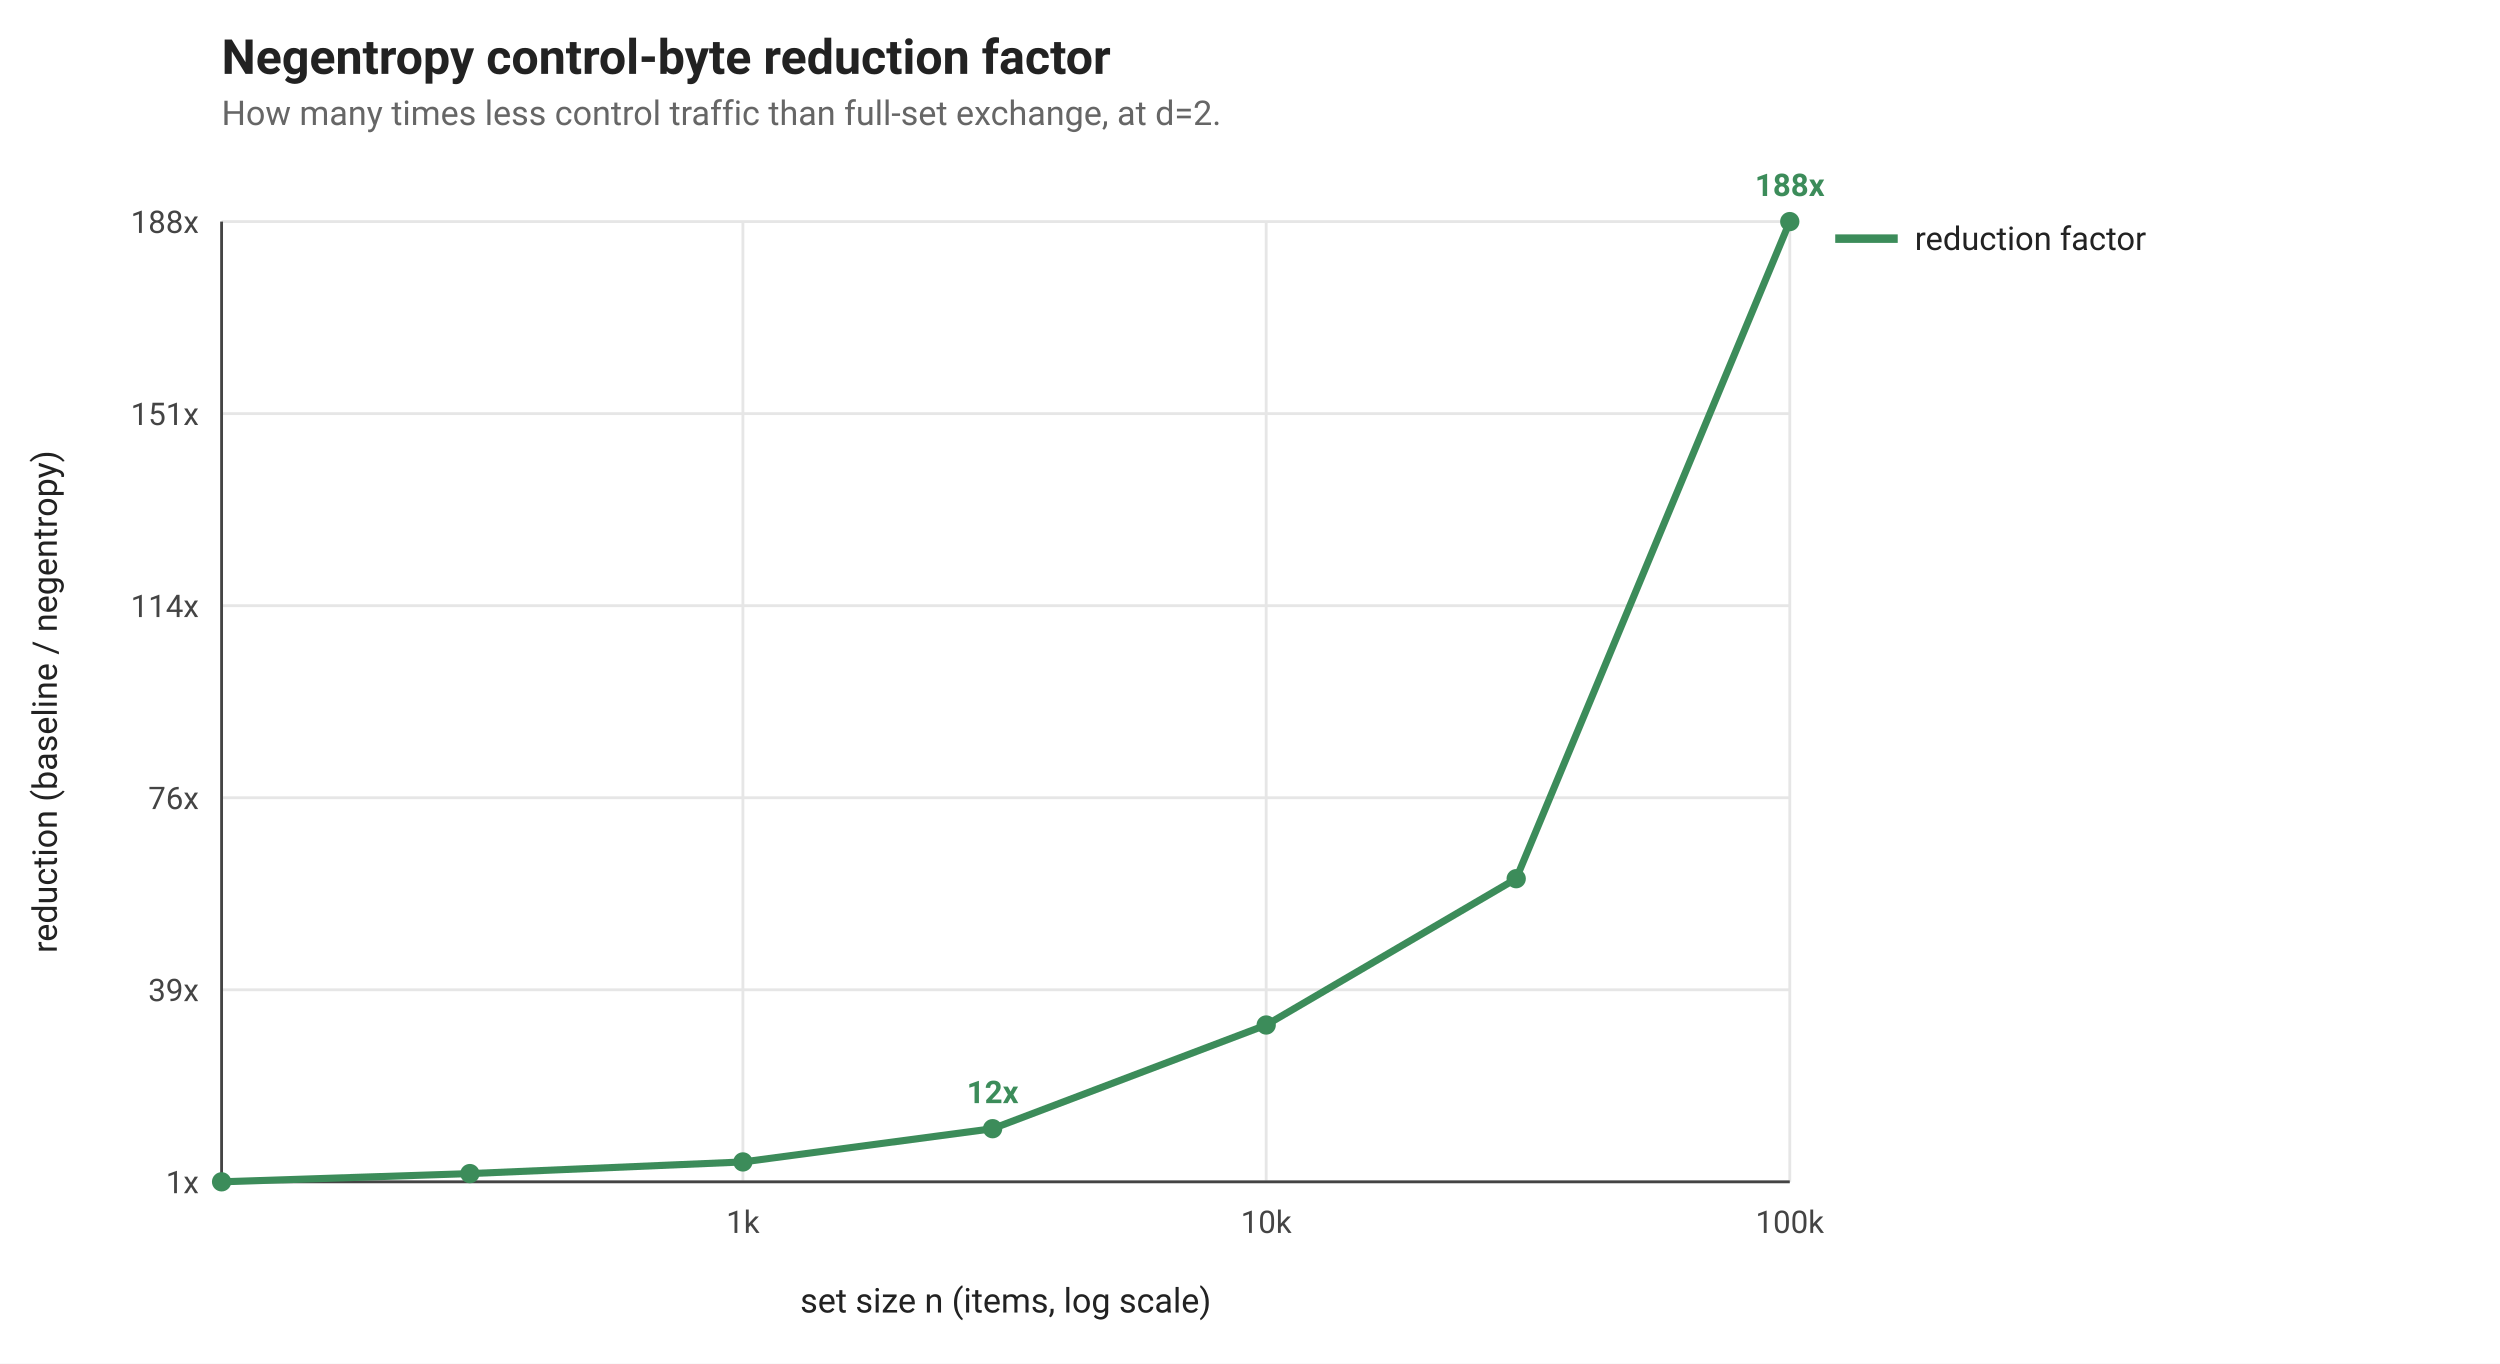
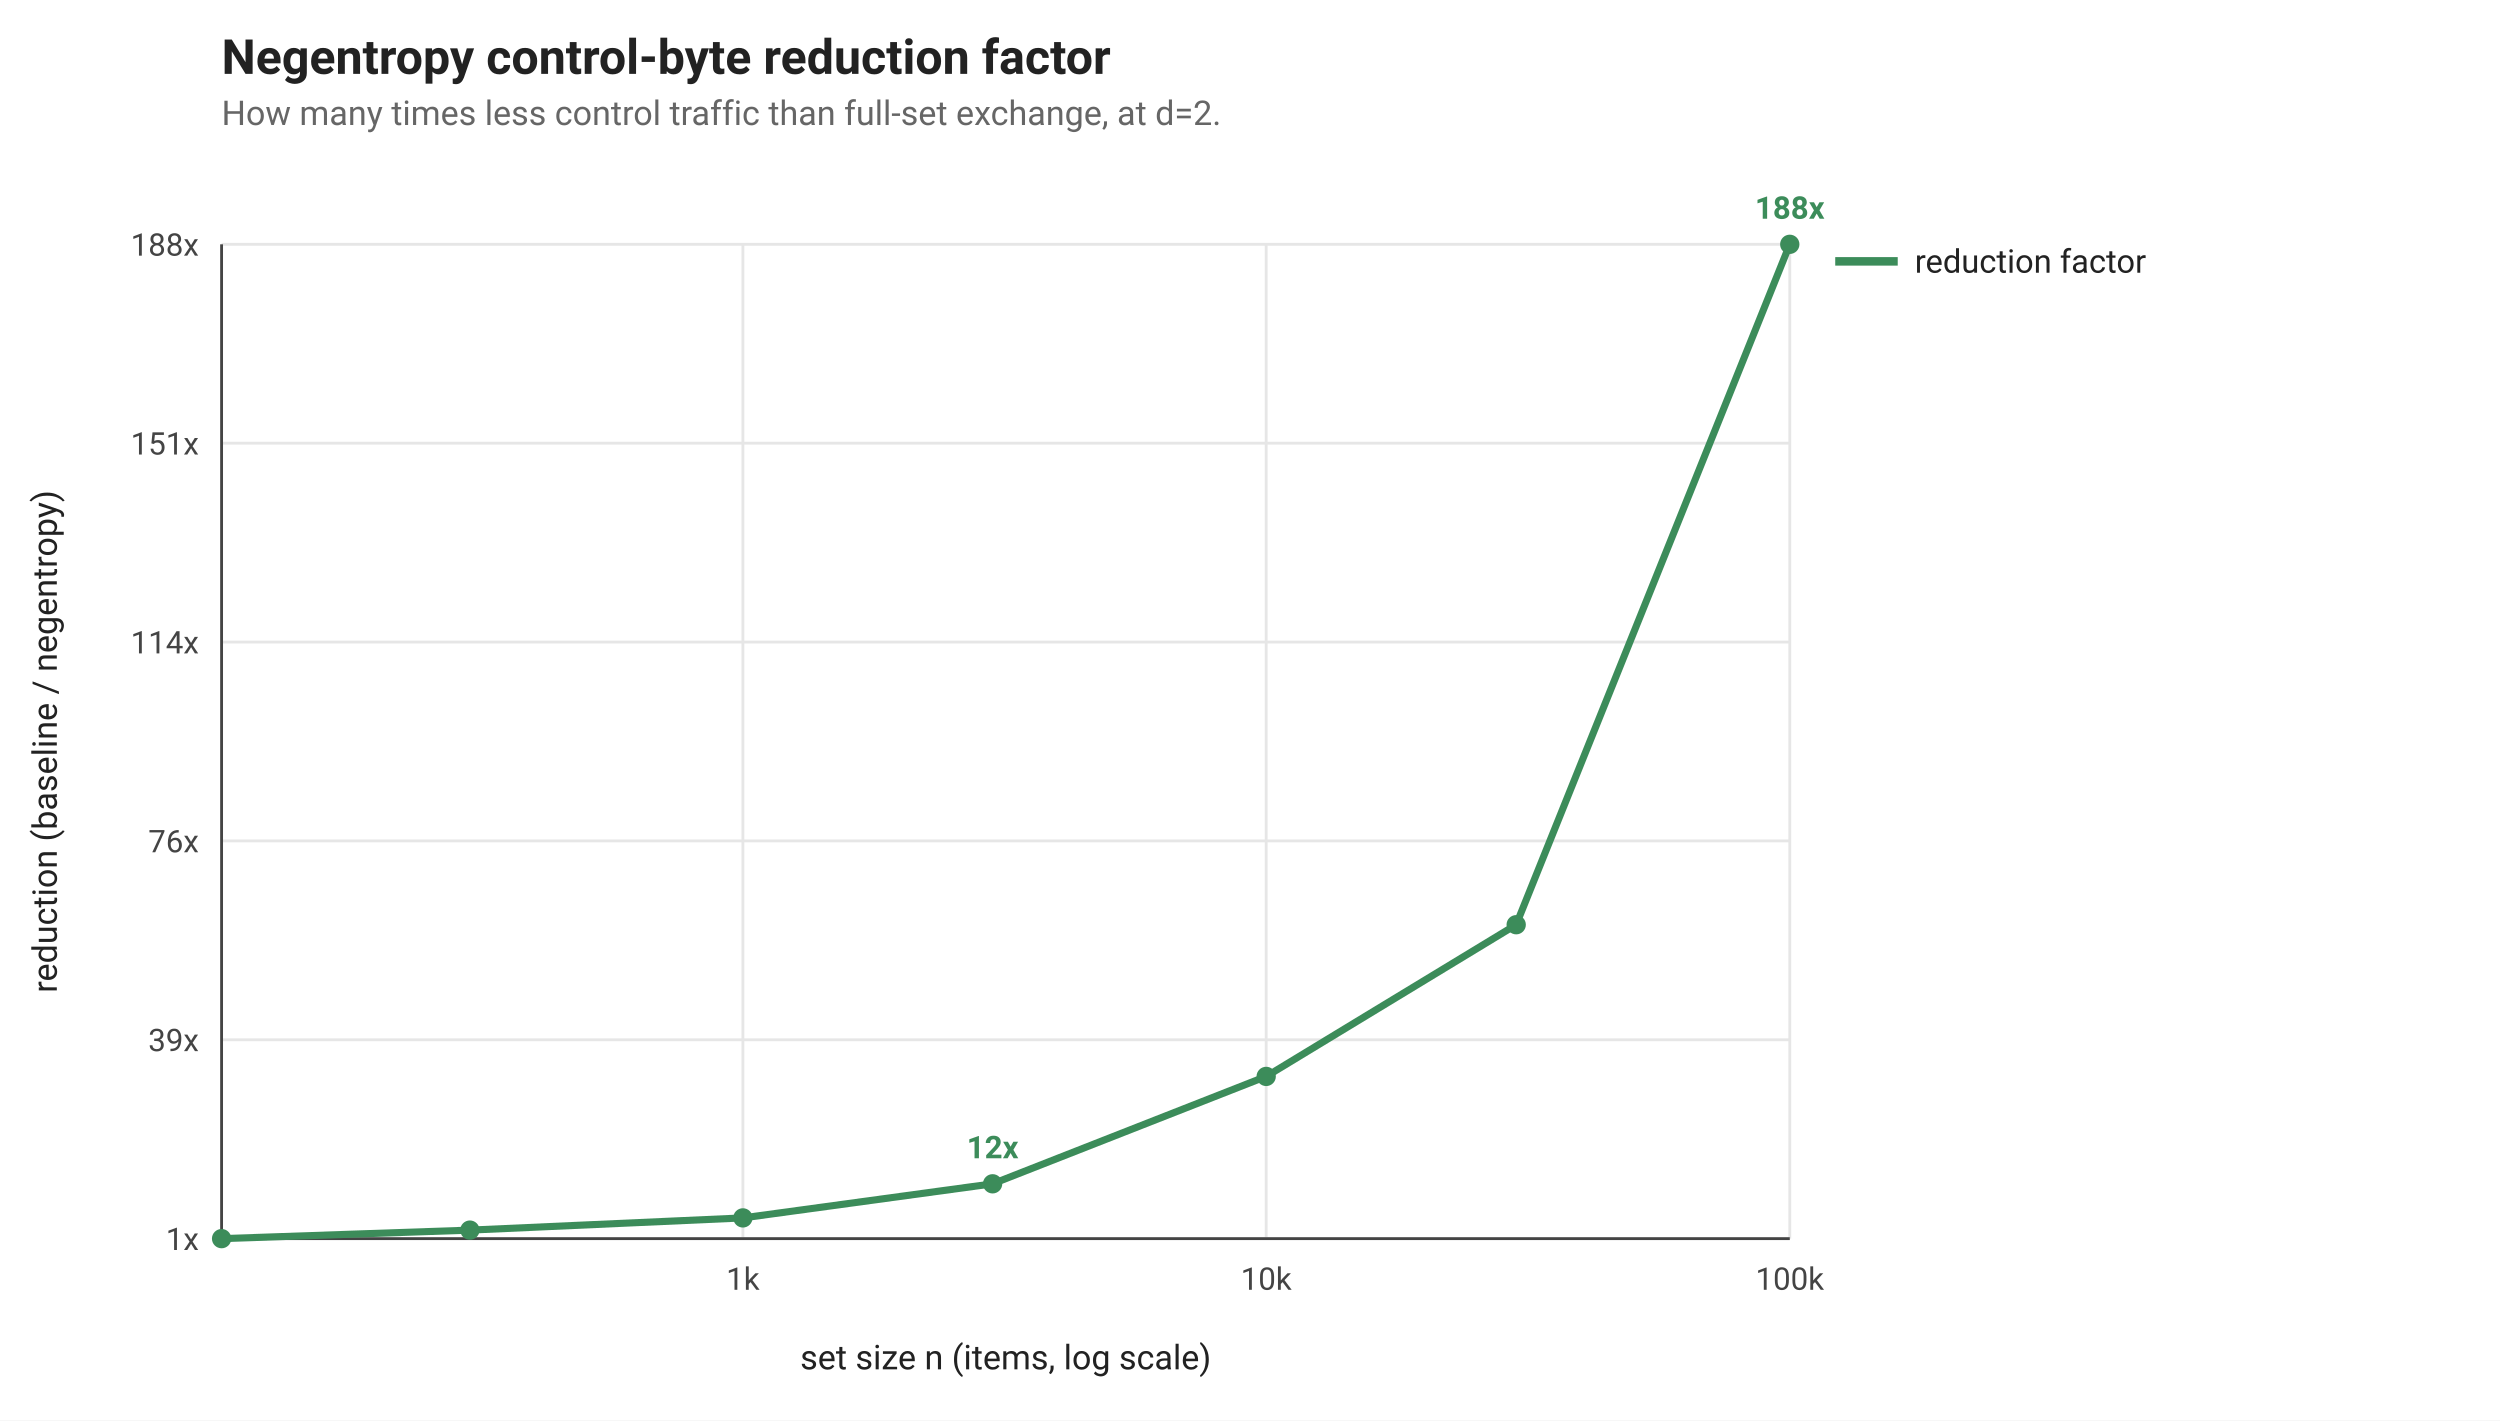
- <svg xmlns="http://www.w3.org/2000/svg" width="880" height="480" viewBox="0 0 880 480" font-family="-apple-system,Segoe UI,Roboto,sans-serif">
-   <rect width="880" height="480" fill="white" />
+ <svg xmlns="http://www.w3.org/2000/svg" width="880" height="500" viewBox="0 0 880 500" font-family="-apple-system,Segoe UI,Roboto,sans-serif">
+   <rect width="880" height="500" fill="white" />
  <text x="78" y="26" font-size="17" font-weight="700" fill="#222222">Negentropy control-byte reduction factor</text>
  <text x="78" y="44" font-size="12" fill="#666">How many times less control traffic than full-set exchange, at d=2.</text>
-   <line x1="78" y1="416.0" x2="630" y2="416.0" stroke="#e6e6e6" />
-   <text x="70" y="420.0" font-size="11" fill="#444444" text-anchor="end">1x</text>
-   <line x1="78" y1="348.4" x2="630" y2="348.4" stroke="#e6e6e6" />
-   <text x="70" y="352.4" font-size="11" fill="#444444" text-anchor="end">39x</text>
-   <line x1="78" y1="280.8" x2="630" y2="280.8" stroke="#e6e6e6" />
-   <text x="70" y="284.8" font-size="11" fill="#444444" text-anchor="end">76x</text>
-   <line x1="78" y1="213.2" x2="630" y2="213.2" stroke="#e6e6e6" />
-   <text x="70" y="217.2" font-size="11" fill="#444444" text-anchor="end">114x</text>
-   <line x1="78" y1="145.6" x2="630" y2="145.6" stroke="#e6e6e6" />
-   <text x="70" y="149.6" font-size="11" fill="#444444" text-anchor="end">151x</text>
-   <line x1="78" y1="78.0" x2="630" y2="78.0" stroke="#e6e6e6" />
-   <text x="70" y="82.0" font-size="11" fill="#444444" text-anchor="end">188x</text>
-   <line x1="261.5" y1="78" x2="261.5" y2="416" stroke="#e6e6e6" />
-   <text x="261.5" y="434.0" font-size="11" fill="#444444" text-anchor="middle">1k</text>
-   <line x1="445.7" y1="78" x2="445.7" y2="416" stroke="#e6e6e6" />
-   <text x="445.7" y="434.0" font-size="11" fill="#444444" text-anchor="middle">10k</text>
-   <line x1="630.0" y1="78" x2="630.0" y2="416" stroke="#e6e6e6" />
-   <text x="630.0" y="434.0" font-size="11" fill="#444444" text-anchor="middle">100k</text>
-   <line x1="78" y1="78" x2="78" y2="416" stroke="#444444" />
-   <line x1="78" y1="416" x2="630" y2="416" stroke="#444444" />
-   <text x="354" y="462" font-size="12" fill="#222222" text-anchor="middle">set size  n  (items, log scale)</text>
-   <text x="20" y="247" font-size="12" fill="#222222" text-anchor="middle" transform="rotate(-90 20 247)">reduction  (baseline / negentropy)</text>
-   <polyline points="78.0,416.0 165.4,413.1 261.5,409.0 349.4,397.3 445.7,360.8 533.7,309.3 630.0,78.0" fill="none" stroke="#3c8c5a" stroke-width="2.5" />
-   <circle cx="78.0" cy="416.0" r="3.4" fill="#3c8c5a" />
-   <circle cx="165.4" cy="413.1" r="3.4" fill="#3c8c5a" />
-   <circle cx="261.5" cy="409.0" r="3.4" fill="#3c8c5a" />
-   <circle cx="349.4" cy="397.3" r="3.4" fill="#3c8c5a" />
-   <circle cx="445.7" cy="360.8" r="3.4" fill="#3c8c5a" />
-   <circle cx="533.7" cy="309.3" r="3.4" fill="#3c8c5a" />
-   <circle cx="630.0" cy="78.0" r="3.4" fill="#3c8c5a" />
-   <line x1="646" y1="84" x2="668" y2="84" stroke="#3c8c5a" stroke-width="3" />
-   <text x="674" y="88" font-size="11.5" fill="#222222">reduction factor</text>
-   <text x="630.0" y="69.0" font-size="11" font-weight="600" fill="#3c8c5a" text-anchor="middle">188x</text>
-   <text x="349.4" y="388.3" font-size="11" font-weight="600" fill="#3c8c5a" text-anchor="middle">12x</text>
+   <line x1="78" y1="436.0" x2="630" y2="436.0" stroke="#e6e6e6" />
+   <text x="70" y="440.0" font-size="11" fill="#444444" text-anchor="end">1x</text>
+   <line x1="78" y1="366.0" x2="630" y2="366.0" stroke="#e6e6e6" />
+   <text x="70" y="370.0" font-size="11" fill="#444444" text-anchor="end">39x</text>
+   <line x1="78" y1="296.0" x2="630" y2="296.0" stroke="#e6e6e6" />
+   <text x="70" y="300.0" font-size="11" fill="#444444" text-anchor="end">76x</text>
+   <line x1="78" y1="226.0" x2="630" y2="226.0" stroke="#e6e6e6" />
+   <text x="70" y="230.0" font-size="11" fill="#444444" text-anchor="end">114x</text>
+   <line x1="78" y1="156.0" x2="630" y2="156.0" stroke="#e6e6e6" />
+   <text x="70" y="160.0" font-size="11" fill="#444444" text-anchor="end">151x</text>
+   <line x1="78" y1="86.0" x2="630" y2="86.0" stroke="#e6e6e6" />
+   <text x="70" y="90.0" font-size="11" fill="#444444" text-anchor="end">188x</text>
+   <line x1="261.5" y1="86" x2="261.5" y2="436" stroke="#e6e6e6" />
+   <text x="261.5" y="454.0" font-size="11" fill="#444444" text-anchor="middle">1k</text>
+   <line x1="445.7" y1="86" x2="445.7" y2="436" stroke="#e6e6e6" />
+   <text x="445.7" y="454.0" font-size="11" fill="#444444" text-anchor="middle">10k</text>
+   <line x1="630.0" y1="86" x2="630.0" y2="436" stroke="#e6e6e6" />
+   <text x="630.0" y="454.0" font-size="11" fill="#444444" text-anchor="middle">100k</text>
+   <line x1="78" y1="86" x2="78" y2="436" stroke="#444444" />
+   <line x1="78" y1="436" x2="630" y2="436" stroke="#444444" />
+   <text x="354" y="482" font-size="12" fill="#222222" text-anchor="middle">set size  n  (items, log scale)</text>
+   <text x="20" y="261" font-size="12" fill="#222222" text-anchor="middle" transform="rotate(-90 20 261)">reduction  (baseline / negentropy)</text>
+   <polyline points="78.0,436.0 165.4,433.0 261.5,428.7 349.4,416.7 445.7,378.9 533.7,325.5 630.0,86.0" fill="none" stroke="#3c8c5a" stroke-width="2.5" />
+   <circle cx="78.0" cy="436.0" r="3.4" fill="#3c8c5a" />
+   <circle cx="165.4" cy="433.0" r="3.4" fill="#3c8c5a" />
+   <circle cx="261.5" cy="428.7" r="3.4" fill="#3c8c5a" />
+   <circle cx="349.4" cy="416.7" r="3.4" fill="#3c8c5a" />
+   <circle cx="445.7" cy="378.9" r="3.4" fill="#3c8c5a" />
+   <circle cx="533.7" cy="325.5" r="3.4" fill="#3c8c5a" />
+   <circle cx="630.0" cy="86.0" r="3.4" fill="#3c8c5a" />
+   <line x1="646" y1="92" x2="668" y2="92" stroke="#3c8c5a" stroke-width="3" />
+   <text x="674" y="96" font-size="11.5" fill="#222222">reduction factor</text>
+   <text x="630.0" y="77.0" font-size="11" font-weight="600" fill="#3c8c5a" text-anchor="middle">188x</text>
+   <text x="349.4" y="407.7" font-size="11" font-weight="600" fill="#3c8c5a" text-anchor="middle">12x</text>
</svg>
